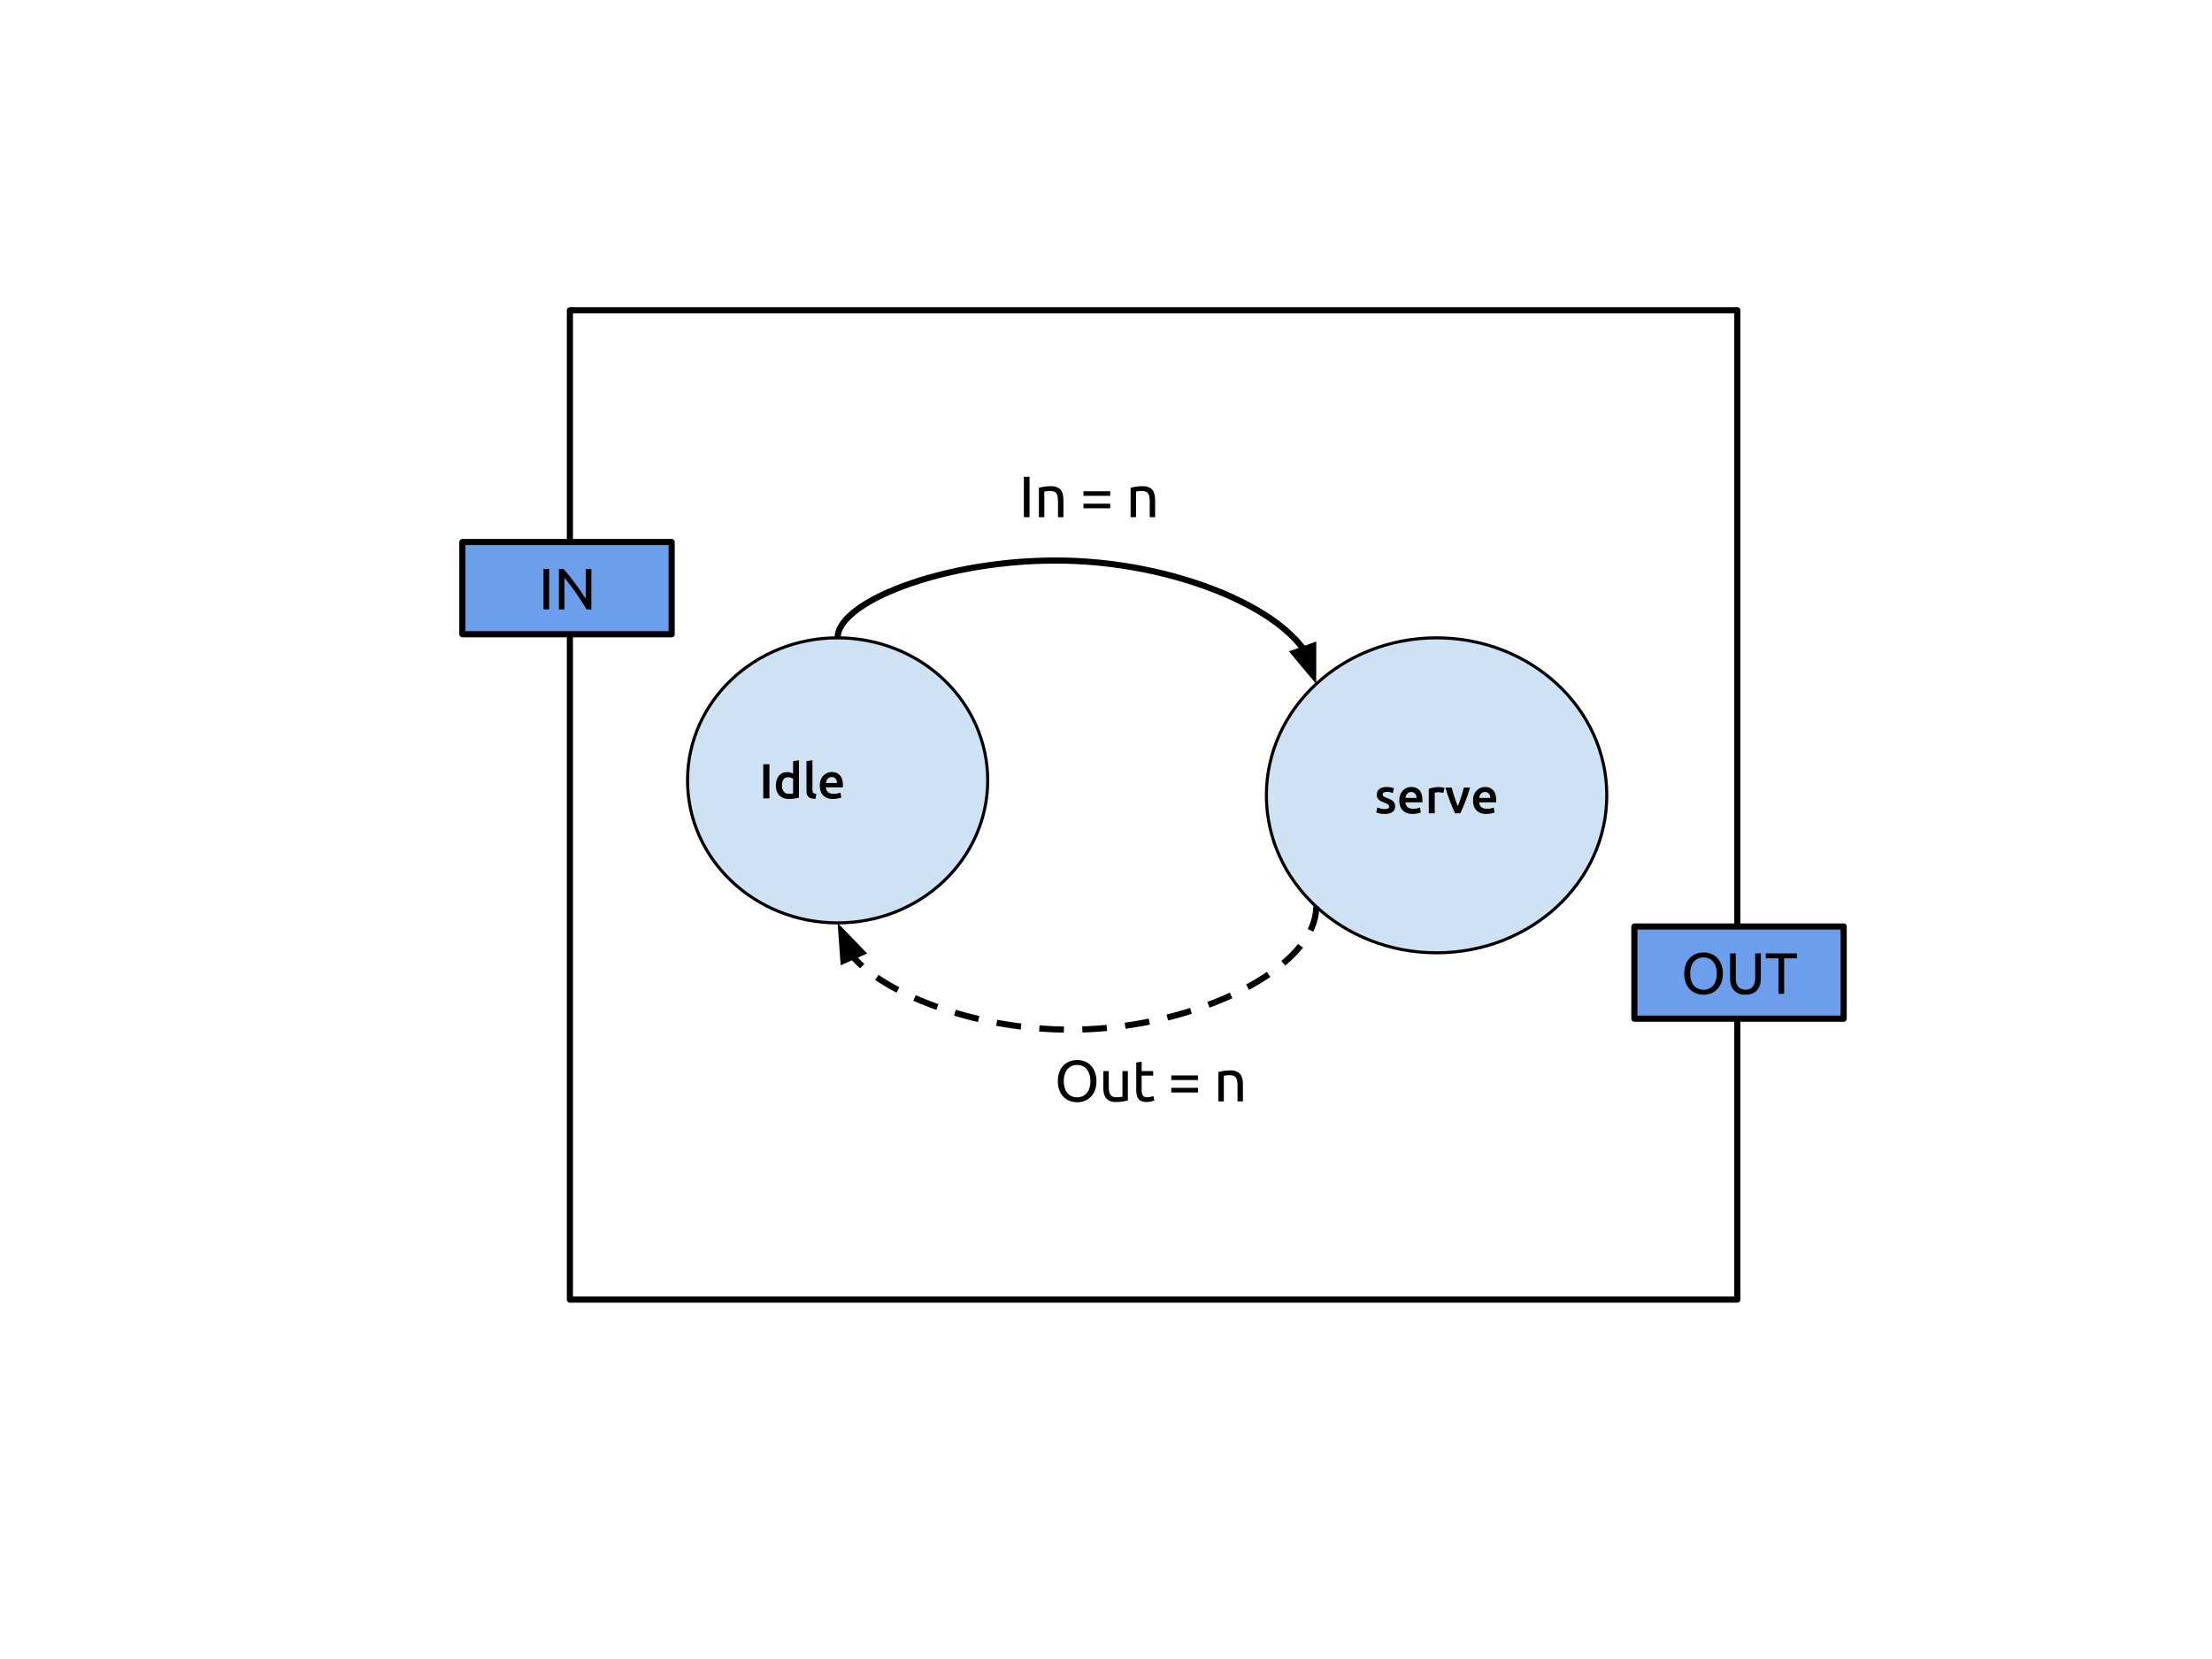
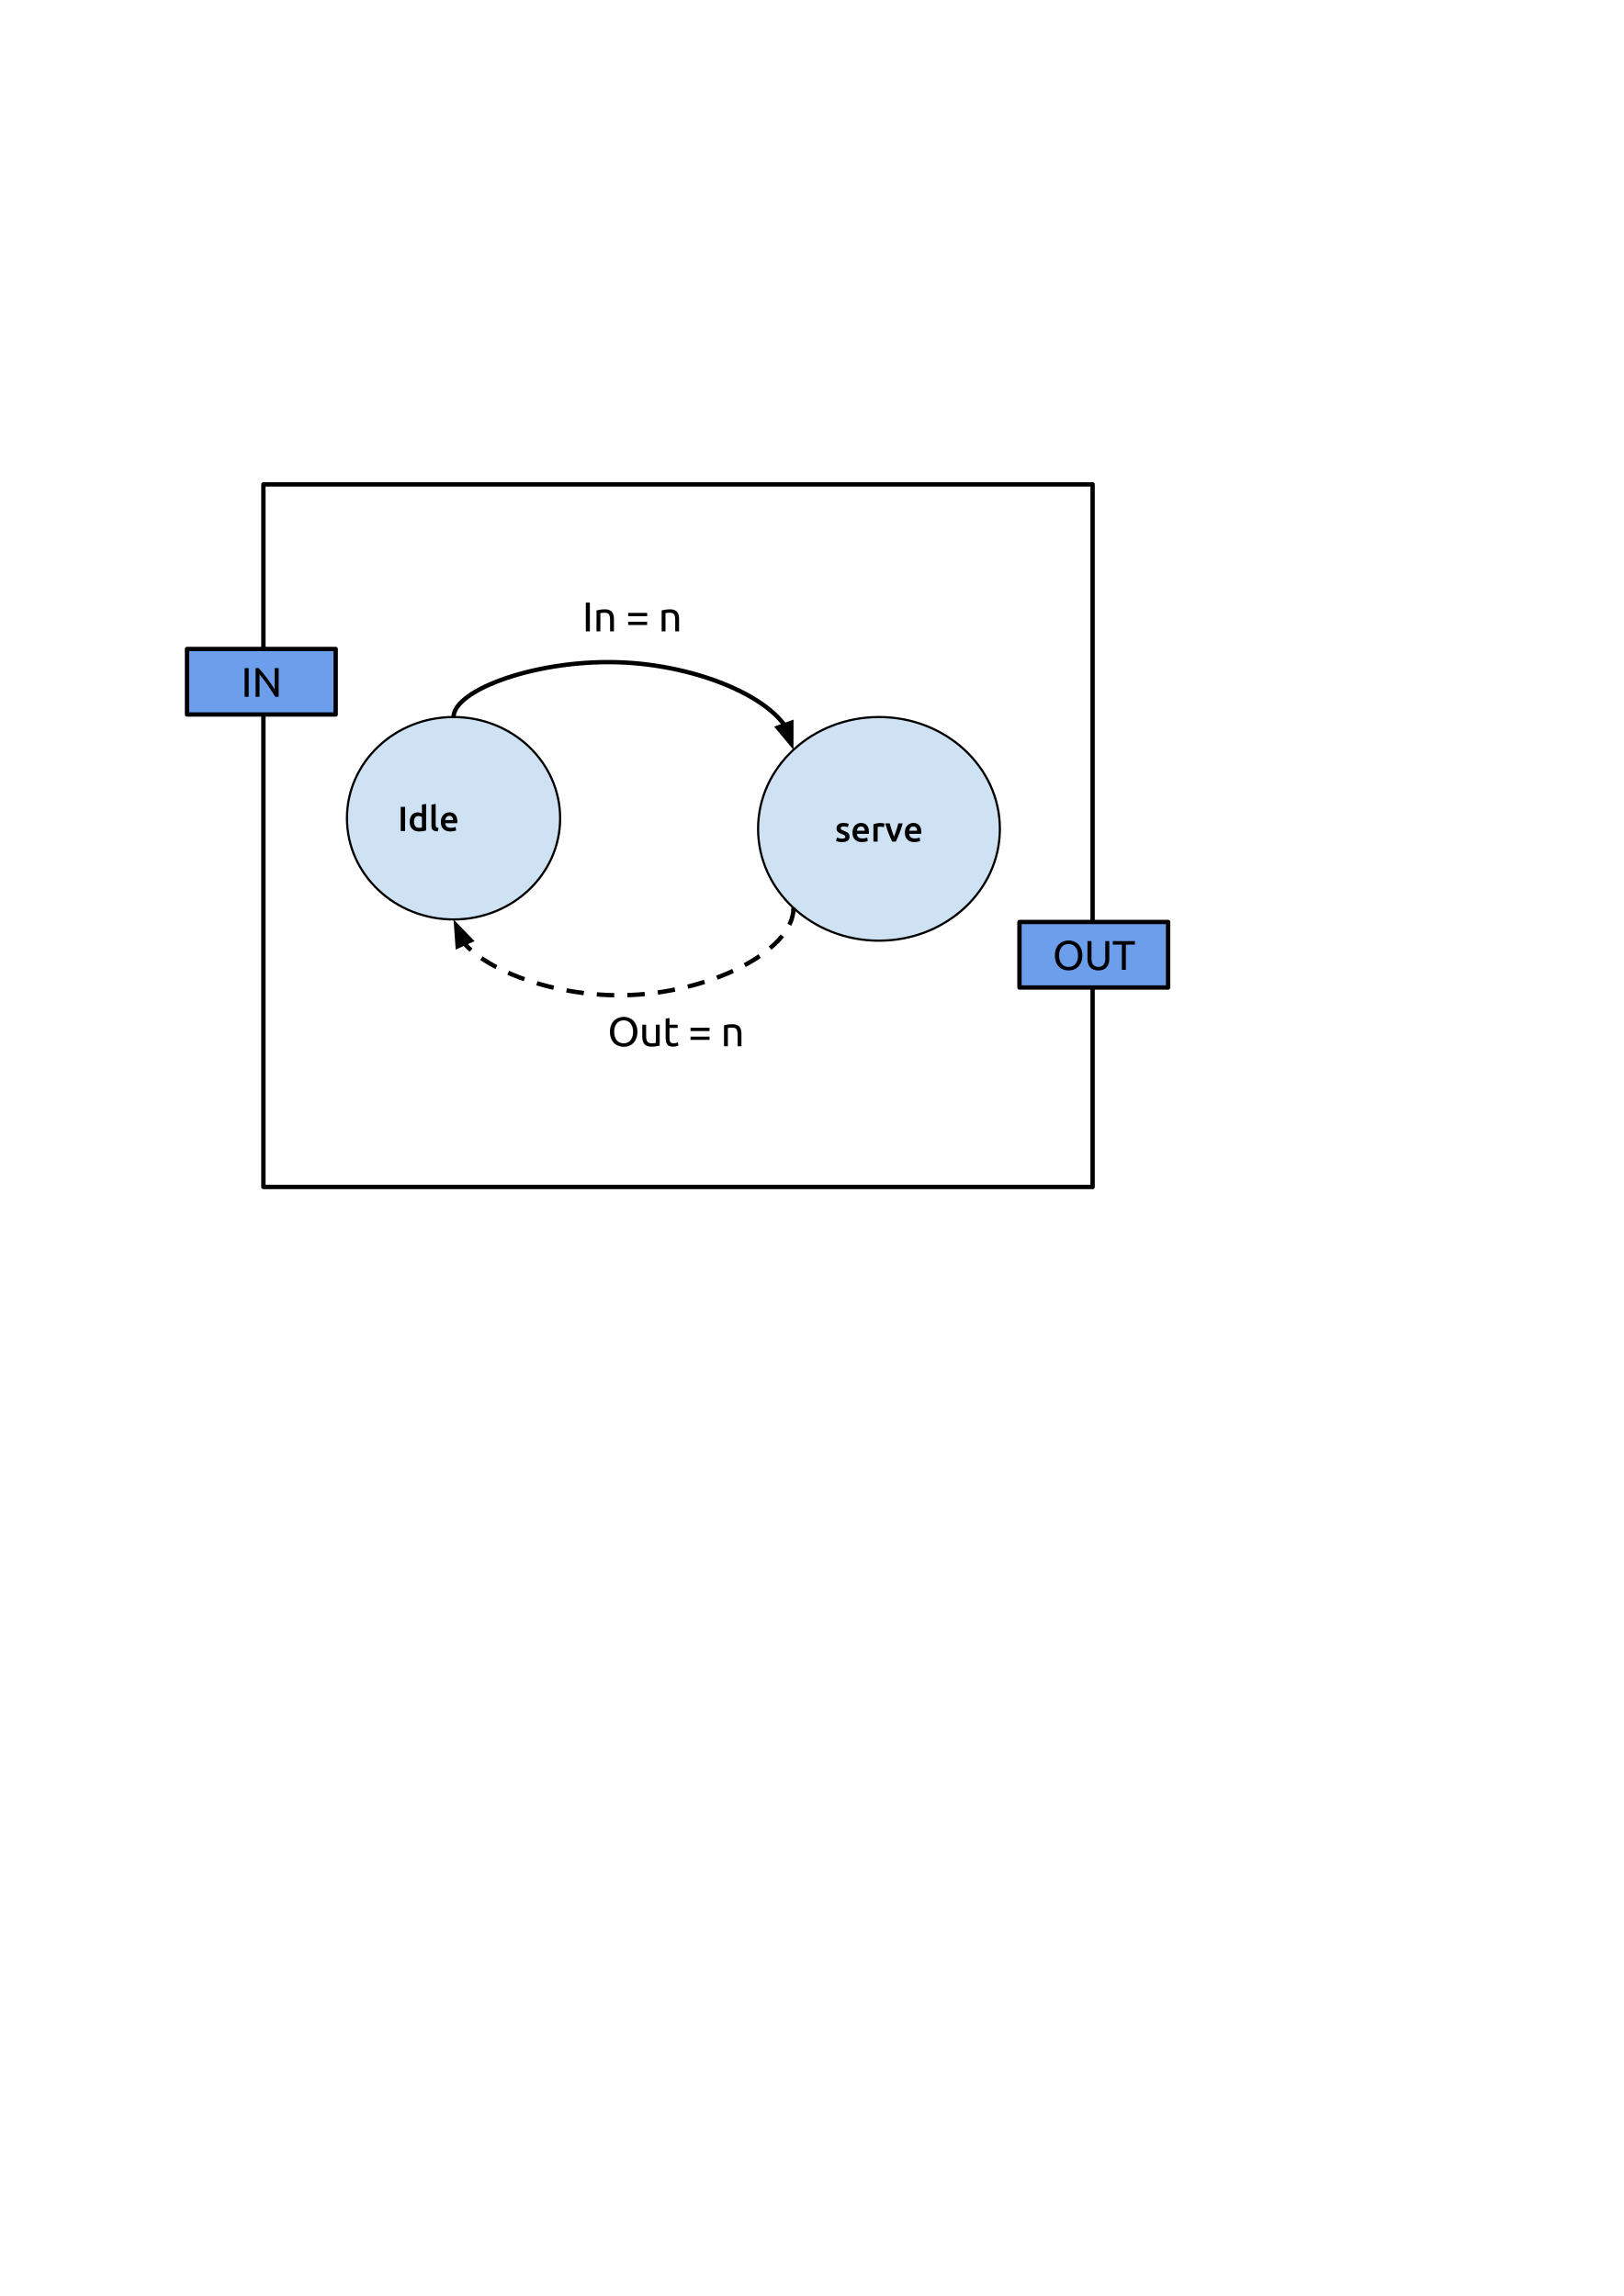
- <svg xmlns="http://www.w3.org/2000/svg" version="1.1" viewBox="0.0 0.0 720.0 540.0" fill="none" stroke="none" stroke-linecap="square" stroke-miterlimit="10">
-   <clipPath id="p.0">
-     <path d="m0 0l720.0 0l0 540.0l-720.0 0l0 -540.0z" clip-rule="nonzero" />
-   </clipPath>
-   <g clip-path="url(#p.0)">
-     <path fill="#000000" fill-opacity="0.0" d="m0 0l720.0 0l0 540.0l-720.0 0z" fill-rule="evenodd" />
-     <path fill="#000000" fill-opacity="0.0" d="m185.5 101.0l380.0 0l0 322.016l-380.0 0z" fill-rule="evenodd" />
-     <path stroke="#000000" stroke-width="2.0" stroke-linejoin="round" stroke-linecap="butt" d="m185.5 101.0l380.0 0l0 322.016l-380.0 0z" fill-rule="evenodd" />
-     <path fill="#cfe2f3" d="m223.791 254.008l0 0c0 -25.623 21.871 -46.394 48.85 -46.394l0 0c12.956 0 25.381 4.888 34.542 13.588c9.161 8.701 14.308 20.501 14.308 32.805l0 0c0 25.623 -21.871 46.394 -48.85 46.394l0 0c-26.979 0 -48.85 -20.771 -48.85 -46.394z" fill-rule="evenodd" />
-     <path stroke="#000000" stroke-width="1.0" stroke-linejoin="round" stroke-linecap="butt" d="m223.791 254.008l0 0c0 -25.623 21.871 -46.394 48.85 -46.394l0 0c12.956 0 25.381 4.888 34.542 13.588c9.161 8.701 14.308 20.501 14.308 32.805l0 0c0 25.623 -21.871 46.394 -48.85 46.394l0 0c-26.979 0 -48.85 -20.771 -48.85 -46.394z" fill-rule="evenodd" />
-     <path fill="#000000" d="m248.427 248.774l2.016 0l0 11.094l-2.016 0l0 -11.094zm6.094 6.891q0 1.281 0.609 2.016q0.609 0.719 1.688 0.719q0.453 0 0.781 -0.031q0.328 -0.047 0.547 -0.094l0 -4.812q-0.266 -0.172 -0.688 -0.312q-0.422 -0.156 -0.906 -0.156q-1.047 0 -1.547 0.719q-0.484 0.719 -0.484 1.953zm5.547 3.953q-0.562 0.172 -1.438 0.312q-0.875 0.141 -1.828 0.141q-1.0 0 -1.781 -0.297q-0.781 -0.312 -1.344 -0.875q-0.547 -0.562 -0.844 -1.375q-0.297 -0.812 -0.297 -1.812q0 -1.0 0.25 -1.797q0.25 -0.812 0.719 -1.391q0.484 -0.578 1.172 -0.891q0.688 -0.312 1.594 -0.312q0.609 0 1.062 0.156q0.469 0.141 0.812 0.312l0 -4.016l1.922 -0.328l0 12.172zm5.38 0.406q-0.859 -0.016 -1.438 -0.188q-0.562 -0.172 -0.906 -0.5q-0.328 -0.328 -0.469 -0.812q-0.125 -0.5 -0.125 -1.125l0 -9.625l1.938 -0.328l0 9.594q0 0.344 0.047 0.594q0.062 0.234 0.203 0.406q0.141 0.172 0.391 0.266q0.25 0.078 0.641 0.125l-0.281 1.594zm1.377 -4.297q0 -1.109 0.328 -1.938q0.328 -0.828 0.875 -1.375q0.547 -0.562 1.25 -0.844q0.703 -0.281 1.438 -0.281q1.734 0 2.688 1.078q0.969 1.062 0.969 3.203q0 0.156 -0.016 0.359q0 0.187 -0.016 0.359l-5.516 0q0.078 1.0 0.703 1.562q0.641 0.547 1.844 0.547q0.703 0 1.281 -0.125q0.594 -0.141 0.922 -0.281l0.266 1.594q-0.172 0.078 -0.453 0.172q-0.266 0.078 -0.625 0.141q-0.359 0.078 -0.781 0.125q-0.422 0.047 -0.844 0.047q-1.109 0 -1.922 -0.328q-0.812 -0.328 -1.344 -0.906q-0.531 -0.578 -0.797 -1.375q-0.25 -0.797 -0.25 -1.734zm5.625 -0.875q0 -0.391 -0.125 -0.75q-0.109 -0.359 -0.328 -0.625q-0.203 -0.266 -0.516 -0.406q-0.312 -0.156 -0.75 -0.156q-0.453 0 -0.797 0.172q-0.328 0.156 -0.562 0.438q-0.219 0.266 -0.359 0.625q-0.125 0.344 -0.172 0.703l3.609 0z" fill-rule="nonzero" />
-     <path fill="#cfe2f3" d="m412.202 258.874l0 0c0 -28.31 24.804 -51.26 55.402 -51.26l0 0c30.597 0 55.402 22.95 55.402 51.26l0 0c0 28.31 -24.804 51.26 -55.402 51.26l0 0c-30.597 0 -55.402 -22.95 -55.402 -51.26z" fill-rule="evenodd" />
-     <path stroke="#000000" stroke-width="1.0" stroke-linejoin="round" stroke-linecap="butt" d="m412.202 258.874l0 0c0 -28.31 24.804 -51.26 55.402 -51.26l0 0c30.597 0 55.402 22.95 55.402 51.26l0 0c0 28.31 -24.804 51.26 -55.402 51.26l0 0c-30.597 0 -55.402 -22.95 -55.402 -51.26z" fill-rule="evenodd" />
-     <path fill="#000000" d="m450.708 263.343q0.766 0 1.109 -0.188q0.359 -0.188 0.359 -0.625q0 -0.422 -0.375 -0.688q-0.375 -0.281 -1.234 -0.594q-0.531 -0.203 -0.969 -0.406q-0.438 -0.219 -0.766 -0.5q-0.312 -0.297 -0.5 -0.703q-0.188 -0.406 -0.188 -1.0q0 -1.156 0.844 -1.812q0.859 -0.672 2.312 -0.672q0.734 0 1.406 0.141q0.672 0.141 1.016 0.266l-0.359 1.562q-0.328 -0.141 -0.828 -0.25q-0.484 -0.125 -1.141 -0.125q-0.594 0 -0.969 0.203q-0.359 0.188 -0.359 0.609q0 0.203 0.062 0.375q0.078 0.156 0.25 0.297q0.188 0.125 0.469 0.266q0.297 0.125 0.703 0.281q0.688 0.25 1.172 0.5q0.484 0.25 0.797 0.562q0.312 0.312 0.453 0.719q0.141 0.391 0.141 0.953q0 1.188 -0.891 1.812q-0.891 0.609 -2.531 0.609q-1.109 0 -1.781 -0.188q-0.672 -0.172 -0.938 -0.281l0.328 -1.625q0.438 0.172 1.031 0.344q0.609 0.156 1.375 0.156zm4.75 -2.75q0 -1.109 0.328 -1.938q0.328 -0.828 0.875 -1.375q0.547 -0.562 1.25 -0.844q0.703 -0.281 1.438 -0.281q1.734 0 2.688 1.078q0.969 1.062 0.969 3.203q0 0.156 -0.016 0.359q0 0.188 -0.016 0.359l-5.516 0q0.078 1.0 0.703 1.562q0.641 0.547 1.844 0.547q0.703 0 1.281 -0.125q0.594 -0.141 0.922 -0.281l0.266 1.594q-0.172 0.078 -0.453 0.172q-0.266 0.078 -0.625 0.141q-0.359 0.078 -0.781 0.125q-0.422 0.047 -0.844 0.047q-1.109 0 -1.922 -0.328q-0.812 -0.328 -1.344 -0.906q-0.531 -0.578 -0.797 -1.375q-0.25 -0.797 -0.25 -1.734zm5.625 -0.875q0 -0.391 -0.125 -0.75q-0.109 -0.359 -0.328 -0.625q-0.203 -0.266 -0.516 -0.406q-0.312 -0.156 -0.75 -0.156q-0.453 0 -0.797 0.172q-0.328 0.156 -0.562 0.438q-0.219 0.266 -0.359 0.625q-0.125 0.344 -0.172 0.703l3.609 0zm8.745 -1.609q-0.234 -0.078 -0.672 -0.156q-0.422 -0.094 -0.969 -0.094q-0.328 0 -0.688 0.062q-0.359 0.062 -0.5 0.109l0 6.703l-1.938 0l0 -7.969q0.562 -0.203 1.391 -0.391q0.844 -0.188 1.875 -0.188q0.188 0 0.438 0.031q0.266 0.016 0.516 0.062q0.266 0.031 0.5 0.094q0.234 0.062 0.391 0.109l-0.344 1.625zm3.823 6.625q-0.797 -1.641 -1.641 -3.781q-0.844 -2.141 -1.531 -4.594l2.062 0q0.188 0.719 0.406 1.531q0.234 0.797 0.5 1.609q0.266 0.797 0.547 1.562q0.281 0.766 0.516 1.375q0.25 -0.609 0.516 -1.375q0.281 -0.766 0.531 -1.562q0.266 -0.812 0.5 -1.609q0.25 -0.812 0.422 -1.531l2.0 0q-0.688 2.453 -1.531 4.594q-0.828 2.141 -1.625 3.781l-1.672 0zm5.807 -4.141q0 -1.109 0.328 -1.938q0.328 -0.828 0.875 -1.375q0.547 -0.562 1.25 -0.844q0.703 -0.281 1.438 -0.281q1.734 0 2.688 1.078q0.969 1.062 0.969 3.203q0 0.156 -0.016 0.359q0 0.188 -0.016 0.359l-5.516 0q0.078 1.0 0.703 1.562q0.641 0.547 1.844 0.547q0.703 0 1.281 -0.125q0.594 -0.141 0.922 -0.281l0.266 1.594q-0.172 0.078 -0.453 0.172q-0.266 0.078 -0.625 0.141q-0.359 0.078 -0.781 0.125q-0.422 0.047 -0.844 0.047q-1.109 0 -1.922 -0.328q-0.812 -0.328 -1.344 -0.906q-0.531 -0.578 -0.797 -1.375q-0.25 -0.797 -0.25 -1.734zm5.625 -0.875q0 -0.391 -0.125 -0.75q-0.109 -0.359 -0.328 -0.625q-0.203 -0.266 -0.516 -0.406q-0.312 -0.156 -0.75 -0.156q-0.453 0 -0.797 0.172q-0.328 0.156 -0.562 0.438q-0.219 0.266 -0.359 0.625q-0.125 0.344 -0.172 0.703l3.609 0z" fill-rule="nonzero" />
-     <path fill="#000000" fill-opacity="0.0" d="m272.642 207.614c0 -12.5 38.945 -26.878 77.89 -25c38.945 1.878 77.89 20.012 77.89 40.024" fill-rule="evenodd" />
-     <path stroke="#000000" stroke-width="2.0" stroke-linejoin="round" stroke-linecap="butt" d="m272.642 207.614c0 -12.5 38.945 -26.878 77.89 -25c19.472 0.939 38.945 5.942 53.549 13.212c7.302 3.635 13.387 7.836 17.647 12.38c0.532 0.568 1.036 1.141 1.511 1.719c0.237 0.289 0.467 0.579 0.689 0.871c0.111 0.146 0.22 0.292 0.327 0.438l0.085 0.119" fill-rule="evenodd" />
-     <path fill="#000000" stroke="#000000" stroke-width="2.0" stroke-linecap="butt" d="m421.233 212.477l6.193 7.412l0.02 -9.659z" fill-rule="evenodd" />
-     <path fill="#000000" fill-opacity="0.0" d="m313.32 146.417l72.882 0l0 30.016l-72.882 0z" fill-rule="evenodd" />
-     <path fill="#000000" d="m333.265 155.173l1.844 0l0 13.172l-1.844 0l0 -13.172zm4.894 3.578q0.609 -0.156 1.609 -0.328q1.016 -0.172 2.328 -0.172q1.172 0 1.953 0.344q0.781 0.328 1.25 0.922q0.469 0.594 0.656 1.438q0.188 0.828 0.188 1.844l0 5.547l-1.766 0l0 -5.172q0 -0.906 -0.125 -1.547q-0.125 -0.656 -0.406 -1.047q-0.281 -0.406 -0.766 -0.578q-0.469 -0.188 -1.172 -0.188q-0.281 0 -0.594 0.016q-0.297 0.016 -0.578 0.047q-0.281 0.031 -0.5 0.078q-0.219 0.031 -0.312 0.047l0 8.344l-1.766 0l0 -9.594zm14.503 5.188l8.703 0l0 1.5l-8.703 0l0 -1.5zm0 -4.047l8.703 0l0 1.5l-8.703 0l0 -1.5zm15.347 -1.141q0.609 -0.156 1.609 -0.328q1.016 -0.172 2.328 -0.172q1.172 0 1.953 0.344q0.781 0.328 1.25 0.922q0.469 0.594 0.656 1.438q0.188 0.828 0.188 1.844l0 5.547l-1.766 0l0 -5.172q0 -0.906 -0.125 -1.547q-0.125 -0.656 -0.406 -1.047q-0.281 -0.406 -0.766 -0.578q-0.469 -0.188 -1.172 -0.188q-0.281 0 -0.594 0.016q-0.297 0.016 -0.578 0.047q-0.281 0.031 -0.5 0.078q-0.219 0.031 -0.312 0.047l0 8.344l-1.766 0l0 -9.594z" fill-rule="nonzero" />
-     <path fill="#000000" fill-opacity="0.0" d="m428.429 295.12c0 20.007 -38.945 39.352 -77.89 40.014c-38.945 0.661 -77.89 -17.361 -77.89 -34.722" fill-rule="evenodd" />
-     <path stroke="#000000" stroke-width="2.0" stroke-linejoin="round" stroke-linecap="butt" stroke-dasharray="8.0,6.0" d="m428.429 295.12c0 20.007 -38.945 39.352 -77.89 40.014c-19.472 0.331 -38.945 -4.01 -53.549 -10.603c-7.302 -3.297 -13.387 -7.156 -17.647 -11.277c-0.532 -0.515 -1.036 -1.034 -1.511 -1.557l-0.292 -0.328" fill-rule="evenodd" />
-     <path fill="#000000" stroke="#000000" stroke-width="2.0" stroke-linecap="butt" d="m280.557 310.023l-6.716 -6.942l0.683 9.635z" fill-rule="evenodd" />
-     <path fill="#000000" fill-opacity="0.0" d="m321.492 331.581l93.291 0l0 38.992l-93.291 0z" fill-rule="evenodd" />
-     <path fill="#000000" d="m344.32 351.908q0 -1.688 0.5 -2.984q0.5 -1.297 1.359 -2.156q0.875 -0.859 2.016 -1.297q1.156 -0.438 2.438 -0.438q1.281 0 2.406 0.438q1.141 0.438 1.984 1.297q0.859 0.859 1.359 2.156q0.516 1.297 0.516 2.984q0 1.688 -0.516 2.984q-0.5 1.297 -1.359 2.156q-0.844 0.859 -1.984 1.297q-1.125 0.438 -2.406 0.438q-1.281 0 -2.438 -0.438q-1.141 -0.438 -2.016 -1.297q-0.859 -0.859 -1.359 -2.156q-0.5 -1.297 -0.5 -2.984zm1.938 0q0 1.203 0.297 2.188q0.297 0.969 0.859 1.656q0.562 0.672 1.375 1.047q0.812 0.375 1.812 0.375q1.0 0 1.797 -0.375q0.812 -0.375 1.359 -1.047q0.562 -0.688 0.859 -1.656q0.312 -0.984 0.312 -2.188q0 -1.203 -0.312 -2.172q-0.297 -0.984 -0.859 -1.656q-0.547 -0.688 -1.359 -1.062q-0.797 -0.375 -1.797 -0.375q-1.0 0 -1.812 0.375q-0.812 0.375 -1.375 1.062q-0.562 0.672 -0.859 1.656q-0.297 0.969 -0.297 2.172zm20.858 6.312q-0.609 0.141 -1.609 0.312q-1.0 0.172 -2.312 0.172q-1.141 0 -1.922 -0.328q-0.766 -0.328 -1.25 -0.938q-0.469 -0.609 -0.688 -1.438q-0.203 -0.828 -0.203 -1.828l0 -5.547l1.766 0l0 5.156q0 1.812 0.562 2.594q0.578 0.781 1.922 0.781q0.297 0 0.594 -0.016q0.312 -0.031 0.578 -0.047q0.266 -0.031 0.484 -0.062q0.219 -0.031 0.312 -0.062l0 -8.344l1.766 0l0 9.594zm4.49 -9.594l3.75 0l0 1.484l-3.75 0l0 4.547q0 0.75 0.109 1.234q0.125 0.484 0.344 0.766q0.234 0.266 0.578 0.391q0.344 0.109 0.797 0.109q0.797 0 1.281 -0.172q0.484 -0.188 0.672 -0.266l0.344 1.453q-0.266 0.141 -0.938 0.328q-0.656 0.203 -1.516 0.203q-1.0 0 -1.656 -0.25q-0.656 -0.25 -1.062 -0.766q-0.391 -0.516 -0.562 -1.266q-0.156 -0.75 -0.156 -1.734l0 -8.828l1.766 -0.297l0 3.062zm9.638 5.469l8.703 0l0 1.5l-8.703 0l0 -1.5zm0 -4.047l8.703 0l0 1.5l-8.703 0l0 -1.5zm15.347 -1.141q0.609 -0.156 1.609 -0.328q1.016 -0.172 2.328 -0.172q1.172 0 1.953 0.344q0.781 0.328 1.25 0.922q0.469 0.594 0.656 1.438q0.188 0.828 0.188 1.844l0 5.547l-1.766 0l0 -5.172q0 -0.906 -0.125 -1.547q-0.125 -0.656 -0.406 -1.047q-0.281 -0.406 -0.766 -0.578q-0.469 -0.188 -1.172 -0.188q-0.281 0 -0.594 0.016q-0.297 0.016 -0.578 0.047q-0.281 0.031 -0.5 0.078q-0.219 0.031 -0.312 0.047l0 8.344l-1.766 0l0 -9.594z" fill-rule="nonzero" />
-     <path fill="#6d9eeb" d="m150.501 176.433l68.126 0l0 30.016l-68.126 0z" fill-rule="evenodd" />
-     <path stroke="#000000" stroke-width="2.0" stroke-linejoin="round" stroke-linecap="butt" d="m150.501 176.433l68.126 0l0 30.016l-68.126 0z" fill-rule="evenodd" />
-     <path fill="#000000" d="m176.905 185.189l1.844 0l0 13.172l-1.844 0l0 -13.172zm14.034 13.172q-0.422 -0.703 -0.969 -1.578q-0.531 -0.875 -1.156 -1.812q-0.625 -0.938 -1.297 -1.906q-0.672 -0.969 -1.344 -1.875q-0.672 -0.906 -1.297 -1.703q-0.625 -0.797 -1.156 -1.406l0 10.281l-1.797 0l0 -13.172l1.453 0q0.891 0.953 1.906 2.219q1.016 1.266 2.016 2.609q1.0 1.328 1.875 2.625q0.891 1.297 1.5 2.297l0 -9.75l1.812 0l0 13.172l-1.547 0z" fill-rule="nonzero" />
-     <path fill="#6d9eeb" d="m531.984 301.567l68.126 0l0 30.016l-68.126 0z" fill-rule="evenodd" />
-     <path stroke="#000000" stroke-width="2.0" stroke-linejoin="round" stroke-linecap="butt" d="m531.984 301.567l68.126 0l0 30.016l-68.126 0z" fill-rule="evenodd" />
-     <path fill="#000000" d="m548.211 316.901q0 -1.688 0.5 -2.984q0.5 -1.297 1.359 -2.156q0.875 -0.859 2.016 -1.297q1.156 -0.438 2.438 -0.438q1.281 0 2.406 0.438q1.141 0.438 1.984 1.297q0.859 0.859 1.359 2.156q0.516 1.297 0.516 2.984q0 1.688 -0.516 2.984q-0.5 1.297 -1.359 2.156q-0.844 0.859 -1.984 1.297q-1.125 0.438 -2.406 0.438q-1.281 0 -2.438 -0.438q-1.141 -0.438 -2.016 -1.297q-0.859 -0.859 -1.359 -2.156q-0.5 -1.297 -0.5 -2.984zm1.938 0q0 1.203 0.297 2.188q0.297 0.969 0.859 1.656q0.562 0.672 1.375 1.047q0.812 0.375 1.812 0.375q1.0 0 1.797 -0.375q0.812 -0.375 1.359 -1.047q0.562 -0.688 0.859 -1.656q0.312 -0.984 0.312 -2.188q0 -1.203 -0.312 -2.172q-0.297 -0.984 -0.859 -1.656q-0.547 -0.688 -1.359 -1.062q-0.797 -0.375 -1.797 -0.375q-1.0 0 -1.812 0.375q-0.812 0.375 -1.375 1.062q-0.562 0.672 -0.859 1.656q-0.297 0.969 -0.297 2.172zm17.999 6.875q-1.281 0 -2.234 -0.391q-0.953 -0.406 -1.562 -1.094q-0.609 -0.703 -0.906 -1.641q-0.297 -0.953 -0.297 -2.062l0 -8.266l1.844 0l0 8.062q0 1.969 0.875 2.875q0.875 0.891 2.281 0.891q0.703 0 1.281 -0.219q0.578 -0.219 1.0 -0.672q0.422 -0.469 0.641 -1.172q0.234 -0.719 0.234 -1.703l0 -8.062l1.844 0l0 8.266q0 1.109 -0.297 2.062q-0.297 0.938 -0.922 1.641q-0.609 0.688 -1.547 1.094q-0.938 0.391 -2.234 0.391zm16.742 -13.453l0 1.594l-4.156 0l0 11.578l-1.828 0l0 -11.578l-4.156 0l0 -1.594l10.141 0z" fill-rule="nonzero" />
+ <svg xmlns="http://www.w3.org/2000/svg" width="210mm" height="297mm" viewBox="0 0 744.094 1052.362" id="svg4223" version="1.1">
+   <defs id="defs4225" />
+   <g id="layer1">
+     <path d="m 120.706,222.028 380,0 0,322.016 -380,0 z" id="path11" style="fill:#000000;fill-opacity:0;fill-rule:evenodd;stroke:none;stroke-linecap:square;stroke-miterlimit:10" />
+     <path d="m 120.706,222.028 380,0 0,322.016 -380,0 z" id="path13" style="fill:none;fill-rule:evenodd;stroke:#000000;stroke-width:2;stroke-linecap:butt;stroke-linejoin:round;stroke-miterlimit:10" />
+     <path d="m 158.998,375.036 0,0 c 0,-25.623 21.871,-46.394 48.85,-46.394 l 0,0 c 12.956,0 25.381,4.888 34.542,13.588 9.161,8.7 14.308,20.501 14.308,32.805 l 0,0 c 0,25.623 -21.871,46.394 -48.85,46.394 l 0,0 c -26.979,0 -48.85,-20.771 -48.85,-46.394 z" id="path15" style="fill:#cfe2f3;fill-rule:evenodd;stroke:none;stroke-linecap:square;stroke-miterlimit:10" />
+     <path d="m 158.998,375.036 0,0 c 0,-25.623 21.871,-46.394 48.85,-46.394 l 0,0 c 12.956,0 25.381,4.888 34.542,13.588 9.161,8.7 14.308,20.501 14.308,32.805 l 0,0 c 0,25.623 -21.871,46.394 -48.85,46.394 l 0,0 c -26.979,0 -48.85,-20.771 -48.85,-46.394 z" id="path17" style="fill:none;fill-rule:evenodd;stroke:#000000;stroke-width:1;stroke-linecap:butt;stroke-linejoin:round;stroke-miterlimit:10" />
+     <path d="m 183.634,369.802 2.016,0 0,11.094 -2.016,0 0,-11.094 z m 6.094,6.891 q 0,1.281 0.609,2.016 0.609,0.719 1.688,0.719 0.453,0 0.781,-0.031 0.328,-0.047 0.547,-0.094 l 0,-4.812 q -0.266,-0.172 -0.688,-0.312 -0.422,-0.156 -0.906,-0.156 -1.047,0 -1.547,0.719 -0.484,0.719 -0.484,1.953 z m 5.547,3.953 q -0.562,0.172 -1.438,0.312 -0.875,0.141 -1.828,0.141 -1,0 -1.781,-0.297 -0.781,-0.312 -1.344,-0.875 -0.547,-0.562 -0.844,-1.375 -0.297,-0.812 -0.297,-1.812 0,-1 0.25,-1.797 0.25,-0.812 0.719,-1.391 0.484,-0.578 1.172,-0.891 0.688,-0.312 1.594,-0.312 0.609,0 1.062,0.156 0.469,0.141 0.812,0.312 l 0,-4.016 1.922,-0.328 0,12.172 z m 5.38,0.406 q -0.859,-0.016 -1.438,-0.188 -0.562,-0.172 -0.906,-0.5 -0.328,-0.328 -0.469,-0.812 -0.125,-0.5 -0.125,-1.125 l 0,-9.625 1.938,-0.328 0,9.594 q 0,0.344 0.047,0.594 0.062,0.234 0.203,0.406 0.141,0.172 0.391,0.266 0.25,0.078 0.641,0.125 l -0.281,1.594 z m 1.377,-4.297 q 0,-1.109 0.328,-1.938 0.328,-0.828 0.875,-1.375 0.547,-0.562 1.25,-0.844 0.703,-0.281 1.438,-0.281 1.734,0 2.688,1.078 0.969,1.062 0.969,3.203 0,0.156 -0.016,0.359 0,0.187 -0.016,0.359 l -5.516,0 q 0.078,1 0.703,1.562 0.641,0.547 1.844,0.547 0.703,0 1.281,-0.125 0.594,-0.141 0.922,-0.281 l 0.266,1.594 q -0.172,0.078 -0.453,0.172 -0.266,0.078 -0.625,0.141 -0.359,0.078 -0.781,0.125 -0.422,0.047 -0.844,0.047 -1.109,0 -1.922,-0.328 -0.812,-0.328 -1.344,-0.906 -0.531,-0.578 -0.797,-1.375 -0.25,-0.797 -0.25,-1.734 z m 5.625,-0.875 q 0,-0.391 -0.125,-0.75 -0.109,-0.359 -0.328,-0.625 -0.203,-0.266 -0.516,-0.406 -0.312,-0.156 -0.75,-0.156 -0.453,0 -0.797,0.172 -0.328,0.156 -0.562,0.438 -0.219,0.266 -0.359,0.625 -0.125,0.344 -0.172,0.703 l 3.609,0 z" id="path19" style="fill:#000000;fill-rule:nonzero;stroke:none;stroke-linecap:square;stroke-miterlimit:10" />
+     <path d="m 347.408,379.902 0,0 c 0,-28.31 24.804,-51.26 55.402,-51.26 l 0,0 c 30.597,0 55.402,22.95 55.402,51.26 l 0,0 c 0,28.31 -24.804,51.26 -55.402,51.26 l 0,0 c -30.597,0 -55.402,-22.95 -55.402,-51.26 z" id="path21" style="fill:#cfe2f3;fill-rule:evenodd;stroke:none;stroke-linecap:square;stroke-miterlimit:10" />
+     <path d="m 347.408,379.902 0,0 c 0,-28.31 24.804,-51.26 55.402,-51.26 l 0,0 c 30.597,0 55.402,22.95 55.402,51.26 l 0,0 c 0,28.31 -24.804,51.26 -55.402,51.26 l 0,0 c -30.597,0 -55.402,-22.95 -55.402,-51.26 z" id="path23" style="fill:none;fill-rule:evenodd;stroke:#000000;stroke-width:1;stroke-linecap:butt;stroke-linejoin:round;stroke-miterlimit:10" />
+     <path d="m 385.914,384.372 q 0.766,0 1.109,-0.188 0.359,-0.188 0.359,-0.625 0,-0.422 -0.375,-0.688 -0.375,-0.281 -1.234,-0.594 -0.531,-0.203 -0.969,-0.406 -0.438,-0.219 -0.766,-0.5 -0.312,-0.297 -0.5,-0.703 -0.188,-0.406 -0.188,-1 0,-1.156 0.844,-1.812 0.859,-0.672 2.312,-0.672 0.734,0 1.406,0.141 0.672,0.141 1.016,0.266 l -0.359,1.562 q -0.328,-0.141 -0.828,-0.25 -0.484,-0.125 -1.141,-0.125 -0.594,0 -0.969,0.203 -0.359,0.188 -0.359,0.609 0,0.203 0.062,0.375 0.078,0.156 0.25,0.297 0.188,0.125 0.469,0.266 0.297,0.125 0.703,0.281 0.688,0.25 1.172,0.5 0.484,0.25 0.797,0.562 0.312,0.312 0.453,0.719 0.141,0.391 0.141,0.953 0,1.188 -0.891,1.812 -0.891,0.609 -2.531,0.609 -1.109,0 -1.781,-0.188 -0.672,-0.172 -0.938,-0.281 l 0.328,-1.625 q 0.438,0.172 1.031,0.344 0.609,0.156 1.375,0.156 z m 4.75,-2.75 q 0,-1.109 0.328,-1.938 0.328,-0.828 0.875,-1.375 0.547,-0.562 1.25,-0.844 0.703,-0.281 1.438,-0.281 1.734,0 2.688,1.078 0.969,1.062 0.969,3.203 0,0.156 -0.016,0.359 0,0.188 -0.016,0.359 l -5.516,0 q 0.078,1 0.703,1.562 0.641,0.547 1.844,0.547 0.703,0 1.281,-0.125 0.594,-0.141 0.922,-0.281 l 0.266,1.594 q -0.172,0.078 -0.453,0.172 -0.266,0.078 -0.625,0.141 -0.359,0.078 -0.781,0.125 -0.422,0.047 -0.844,0.047 -1.109,0 -1.922,-0.328 -0.812,-0.328 -1.344,-0.906 -0.531,-0.578 -0.797,-1.375 -0.25,-0.797 -0.25,-1.734 z m 5.625,-0.875 q 0,-0.391 -0.125,-0.75 -0.109,-0.359 -0.328,-0.625 -0.203,-0.266 -0.516,-0.406 -0.312,-0.156 -0.75,-0.156 -0.453,0 -0.797,0.172 -0.328,0.156 -0.562,0.438 -0.219,0.266 -0.359,0.625 -0.125,0.344 -0.172,0.703 l 3.609,0 z m 8.745,-1.609 q -0.234,-0.078 -0.672,-0.156 -0.422,-0.094 -0.969,-0.094 -0.328,0 -0.688,0.062 -0.359,0.062 -0.5,0.109 l 0,6.703 -1.938,0 0,-7.969 q 0.562,-0.203 1.391,-0.391 0.844,-0.188 1.875,-0.188 0.188,0 0.438,0.031 0.266,0.016 0.516,0.062 0.266,0.031 0.5,0.094 0.234,0.062 0.391,0.109 l -0.344,1.625 z m 3.823,6.625 q -0.797,-1.641 -1.641,-3.781 -0.844,-2.141 -1.531,-4.594 l 2.062,0 q 0.188,0.719 0.406,1.531 0.234,0.797 0.5,1.609 0.266,0.797 0.547,1.562 0.281,0.766 0.516,1.375 0.25,-0.609 0.516,-1.375 0.281,-0.766 0.531,-1.562 0.266,-0.812 0.5,-1.609 0.25,-0.812 0.422,-1.531 l 2,0 q -0.688,2.453 -1.531,4.594 -0.828,2.141 -1.625,3.781 l -1.672,0 z m 5.807,-4.141 q 0,-1.109 0.328,-1.938 0.328,-0.828 0.875,-1.375 0.547,-0.562 1.25,-0.844 0.703,-0.281 1.438,-0.281 1.734,0 2.688,1.078 0.969,1.062 0.969,3.203 0,0.156 -0.016,0.359 0,0.188 -0.016,0.359 l -5.516,0 q 0.078,1 0.703,1.562 0.641,0.547 1.844,0.547 0.703,0 1.281,-0.125 0.594,-0.141 0.922,-0.281 l 0.266,1.594 q -0.172,0.078 -0.453,0.172 -0.266,0.078 -0.625,0.141 -0.359,0.078 -0.781,0.125 -0.422,0.047 -0.844,0.047 -1.109,0 -1.922,-0.328 -0.812,-0.328 -1.344,-0.906 -0.531,-0.578 -0.797,-1.375 -0.25,-0.797 -0.25,-1.734 z m 5.625,-0.875 q 0,-0.391 -0.125,-0.75 -0.109,-0.359 -0.328,-0.625 -0.203,-0.266 -0.516,-0.406 -0.312,-0.156 -0.75,-0.156 -0.453,0 -0.797,0.172 -0.328,0.156 -0.562,0.438 -0.219,0.266 -0.359,0.625 -0.125,0.344 -0.172,0.703 l 3.609,0 z" id="path25" style="fill:#000000;fill-rule:nonzero;stroke:none;stroke-linecap:square;stroke-miterlimit:10" />
+     <path d="m 207.848,328.642 c 0,-12.5 38.945,-26.878 77.89,-25 38.945,1.878 77.89,20.012 77.89,40.024" id="path27" style="fill:#000000;fill-opacity:0;fill-rule:evenodd;stroke:none;stroke-linecap:square;stroke-miterlimit:10" />
+     <path d="m 207.848,328.642 c 0,-12.5 38.945,-26.878 77.89,-25 19.472,0.939 38.945,5.942 53.549,13.212 7.302,3.635 13.387,7.836 17.647,12.38 0.532,0.568 1.036,1.141 1.511,1.719 0.237,0.289 0.467,0.579 0.689,0.871 0.111,0.146 0.22,0.292 0.327,0.438 l 0.086,0.119" id="path29" style="fill:none;fill-rule:evenodd;stroke:#000000;stroke-width:2;stroke-linecap:butt;stroke-linejoin:round;stroke-miterlimit:10" />
+     <path d="m 356.44,333.505 6.193,7.412 0.02,-9.659 z" id="path31" style="fill:#000000;fill-rule:evenodd;stroke:#000000;stroke-width:2;stroke-linecap:butt;stroke-miterlimit:10" />
+     <path d="m 248.527,267.446 72.882,0 0,30.016 -72.882,0 z" id="path33" style="fill:#000000;fill-opacity:0;fill-rule:evenodd;stroke:none;stroke-linecap:square;stroke-miterlimit:10" />
+     <path d="m 268.472,276.202 1.844,0 0,13.172 -1.844,0 0,-13.172 z m 4.894,3.578 q 0.609,-0.156 1.609,-0.328 1.016,-0.172 2.328,-0.172 1.172,0 1.953,0.344 0.781,0.328 1.25,0.922 0.469,0.594 0.656,1.438 0.188,0.828 0.188,1.844 l 0,5.547 -1.766,0 0,-5.172 q 0,-0.906 -0.125,-1.547 -0.125,-0.656 -0.406,-1.047 -0.281,-0.406 -0.766,-0.578 -0.469,-0.188 -1.172,-0.188 -0.281,0 -0.594,0.016 -0.297,0.016 -0.578,0.047 -0.281,0.031 -0.5,0.078 -0.219,0.031 -0.312,0.047 l 0,8.344 -1.766,0 0,-9.594 z m 14.503,5.188 8.703,0 0,1.5 -8.703,0 0,-1.5 z m 0,-4.047 8.703,0 0,1.5 -8.703,0 0,-1.5 z m 15.347,-1.141 q 0.609,-0.156 1.609,-0.328 1.016,-0.172 2.328,-0.172 1.172,0 1.953,0.344 0.781,0.328 1.25,0.922 0.469,0.594 0.656,1.438 0.188,0.828 0.188,1.844 l 0,5.547 -1.766,0 0,-5.172 q 0,-0.906 -0.125,-1.547 -0.125,-0.656 -0.406,-1.047 -0.281,-0.406 -0.766,-0.578 -0.469,-0.188 -1.172,-0.188 -0.281,0 -0.594,0.016 -0.297,0.016 -0.578,0.047 -0.281,0.031 -0.5,0.078 -0.219,0.031 -0.312,0.047 l 0,8.344 -1.766,0 0,-9.594 z" id="path35" style="fill:#000000;fill-rule:nonzero;stroke:none;stroke-linecap:square;stroke-miterlimit:10" />
+     <path d="m 363.635,416.148 c 0,20.007 -38.945,39.352 -77.89,40.014 -38.945,0.661 -77.89,-17.361 -77.89,-34.722" id="path37" style="fill:#000000;fill-opacity:0;fill-rule:evenodd;stroke:none;stroke-linecap:square;stroke-miterlimit:10" />
+     <path d="m 363.635,416.148 c 0,20.007 -38.945,39.352 -77.89,40.014 -19.472,0.331 -38.945,-4.01 -53.549,-10.603 -7.302,-3.297 -13.387,-7.156 -17.647,-11.277 -0.532,-0.515 -1.036,-1.034 -1.511,-1.557 l -0.292,-0.328" id="path39" style="fill:none;fill-rule:evenodd;stroke:#000000;stroke-width:2;stroke-linecap:butt;stroke-linejoin:round;stroke-miterlimit:10;stroke-dasharray:8, 6" />
+     <path d="m 215.763,431.051 -6.716,-6.942 0.683,9.635 z" id="path41" style="fill:#000000;fill-rule:evenodd;stroke:#000000;stroke-width:2;stroke-linecap:butt;stroke-miterlimit:10" />
+     <path d="m 256.698,452.61 93.291,0 0,38.992 -93.291,0 z" id="path43" style="fill:#000000;fill-opacity:0;fill-rule:evenodd;stroke:none;stroke-linecap:square;stroke-miterlimit:10" />
+     <path d="m 279.526,472.936 q 0,-1.688 0.5,-2.984 0.5,-1.297 1.359,-2.156 0.875,-0.859 2.016,-1.297 1.156,-0.438 2.438,-0.438 1.281,0 2.406,0.438 1.141,0.438 1.984,1.297 0.859,0.859 1.359,2.156 0.516,1.297 0.516,2.984 0,1.688 -0.516,2.984 -0.5,1.297 -1.359,2.156 -0.844,0.859 -1.984,1.297 -1.125,0.438 -2.406,0.438 -1.281,0 -2.438,-0.438 -1.141,-0.438 -2.016,-1.297 -0.859,-0.859 -1.359,-2.156 -0.5,-1.297 -0.5,-2.984 z m 1.938,0 q 0,1.203 0.297,2.188 0.297,0.969 0.859,1.656 0.562,0.672 1.375,1.047 0.812,0.375 1.812,0.375 1,0 1.797,-0.375 0.812,-0.375 1.359,-1.047 0.562,-0.688 0.859,-1.656 0.312,-0.984 0.312,-2.188 0,-1.203 -0.312,-2.172 -0.297,-0.984 -0.859,-1.656 -0.547,-0.688 -1.359,-1.062 -0.797,-0.375 -1.797,-0.375 -1,0 -1.812,0.375 -0.812,0.375 -1.375,1.062 -0.562,0.672 -0.859,1.656 -0.297,0.969 -0.297,2.172 z m 20.858,6.312 q -0.609,0.141 -1.609,0.312 -1,0.172 -2.312,0.172 -1.141,0 -1.922,-0.328 -0.766,-0.328 -1.25,-0.938 -0.469,-0.609 -0.688,-1.438 -0.203,-0.828 -0.203,-1.828 l 0,-5.547 1.766,0 0,5.156 q 0,1.812 0.562,2.594 0.578,0.781 1.922,0.781 0.297,0 0.594,-0.016 0.312,-0.031 0.578,-0.047 0.266,-0.031 0.484,-0.062 0.219,-0.031 0.312,-0.062 l 0,-8.344 1.766,0 0,9.594 z m 4.49,-9.594 3.75,0 0,1.484 -3.75,0 0,4.547 q 0,0.75 0.109,1.234 0.125,0.484 0.344,0.766 0.234,0.266 0.578,0.391 0.344,0.109 0.797,0.109 0.797,0 1.281,-0.172 0.484,-0.188 0.672,-0.266 l 0.344,1.453 q -0.266,0.141 -0.938,0.328 -0.656,0.203 -1.516,0.203 -1,0 -1.656,-0.25 -0.656,-0.25 -1.062,-0.766 -0.391,-0.516 -0.562,-1.266 -0.156,-0.75 -0.156,-1.734 l 0,-8.828 1.766,-0.297 0,3.062 z m 9.638,5.469 8.703,0 0,1.5 -8.703,0 0,-1.5 z m 0,-4.047 8.703,0 0,1.5 -8.703,0 0,-1.5 z m 15.347,-1.141 q 0.609,-0.156 1.609,-0.328 1.016,-0.172 2.328,-0.172 1.172,0 1.953,0.344 0.781,0.328 1.25,0.922 0.469,0.594 0.656,1.438 0.188,0.828 0.188,1.844 l 0,5.547 -1.766,0 0,-5.172 q 0,-0.906 -0.125,-1.547 -0.125,-0.656 -0.406,-1.047 -0.281,-0.406 -0.766,-0.578 -0.469,-0.188 -1.172,-0.188 -0.281,0 -0.594,0.016 -0.297,0.016 -0.578,0.047 -0.281,0.031 -0.5,0.078 -0.219,0.031 -0.312,0.047 l 0,8.344 -1.766,0 0,-9.594 z" id="path45" style="fill:#000000;fill-rule:nonzero;stroke:none;stroke-linecap:square;stroke-miterlimit:10" />
+     <path d="m 85.708,297.461 68.126,0 0,30.016 -68.126,0 z" id="path47" style="fill:#6d9eeb;fill-rule:evenodd;stroke:none;stroke-linecap:square;stroke-miterlimit:10" />
+     <path d="m 85.708,297.461 68.126,0 0,30.016 -68.126,0 z" id="path49" style="fill:none;fill-rule:evenodd;stroke:#000000;stroke-width:2;stroke-linecap:butt;stroke-linejoin:round;stroke-miterlimit:10" />
+     <path d="m 112.111,306.217 1.844,0 0,13.172 -1.844,0 0,-13.172 z m 14.034,13.172 q -0.422,-0.703 -0.969,-1.578 -0.531,-0.875 -1.156,-1.812 -0.625,-0.938 -1.297,-1.906 -0.672,-0.969 -1.344,-1.875 -0.672,-0.906 -1.297,-1.703 -0.625,-0.797 -1.156,-1.406 l 0,10.281 -1.797,0 0,-13.172 1.453,0 q 0.891,0.953 1.906,2.219 1.016,1.266 2.016,2.609 1,1.328 1.875,2.625 0.891,1.297 1.5,2.297 l 0,-9.75 1.812,0 0,13.172 -1.547,0 z" id="path51" style="fill:#000000;fill-rule:nonzero;stroke:none;stroke-linecap:square;stroke-miterlimit:10" />
+     <path d="m 467.191,422.595 68.126,0 0,30.016 -68.126,0 z" id="path53" style="fill:#6d9eeb;fill-rule:evenodd;stroke:none;stroke-linecap:square;stroke-miterlimit:10" />
+     <path d="m 467.191,422.595 68.126,0 0,30.016 -68.126,0 z" id="path55" style="fill:none;fill-rule:evenodd;stroke:#000000;stroke-width:2;stroke-linecap:butt;stroke-linejoin:round;stroke-miterlimit:10" />
+     <path d="m 483.418,437.929 q 0,-1.688 0.5,-2.984 0.5,-1.297 1.359,-2.156 0.875,-0.859 2.016,-1.297 1.156,-0.438 2.438,-0.438 1.281,0 2.406,0.438 1.141,0.438 1.984,1.297 0.859,0.859 1.359,2.156 0.516,1.297 0.516,2.984 0,1.688 -0.516,2.984 -0.5,1.297 -1.359,2.156 -0.844,0.859 -1.984,1.297 -1.125,0.438 -2.406,0.438 -1.281,0 -2.438,-0.438 -1.141,-0.438 -2.016,-1.297 -0.859,-0.859 -1.359,-2.156 -0.5,-1.297 -0.5,-2.984 z m 1.938,0 q 0,1.203 0.297,2.188 0.297,0.969 0.859,1.656 0.562,0.672 1.375,1.047 0.812,0.375 1.812,0.375 1,0 1.797,-0.375 0.812,-0.375 1.359,-1.047 0.562,-0.688 0.859,-1.656 0.312,-0.984 0.312,-2.188 0,-1.203 -0.312,-2.172 -0.297,-0.984 -0.859,-1.656 -0.547,-0.688 -1.359,-1.062 -0.797,-0.375 -1.797,-0.375 -1,0 -1.812,0.375 -0.812,0.375 -1.375,1.062 -0.562,0.672 -0.859,1.656 -0.297,0.969 -0.297,2.172 z m 17.999,6.875 q -1.281,0 -2.234,-0.391 -0.953,-0.406 -1.562,-1.094 -0.609,-0.703 -0.906,-1.641 -0.297,-0.953 -0.297,-2.062 l 0,-8.266 1.844,0 0,8.062 q 0,1.969 0.875,2.875 0.875,0.891 2.281,0.891 0.703,0 1.281,-0.219 0.578,-0.219 1,-0.672 0.422,-0.469 0.641,-1.172 0.234,-0.719 0.234,-1.703 l 0,-8.062 1.844,0 0,8.266 q 0,1.109 -0.297,2.062 -0.297,0.938 -0.922,1.641 -0.609,0.688 -1.547,1.094 -0.938,0.391 -2.234,0.391 z m 16.742,-13.453 0,1.594 -4.156,0 0,11.578 -1.828,0 0,-11.578 -4.156,0 0,-1.594 10.141,0 z" id="path57" style="fill:#000000;fill-rule:nonzero;stroke:none;stroke-linecap:square;stroke-miterlimit:10" />
  </g>
</svg>
